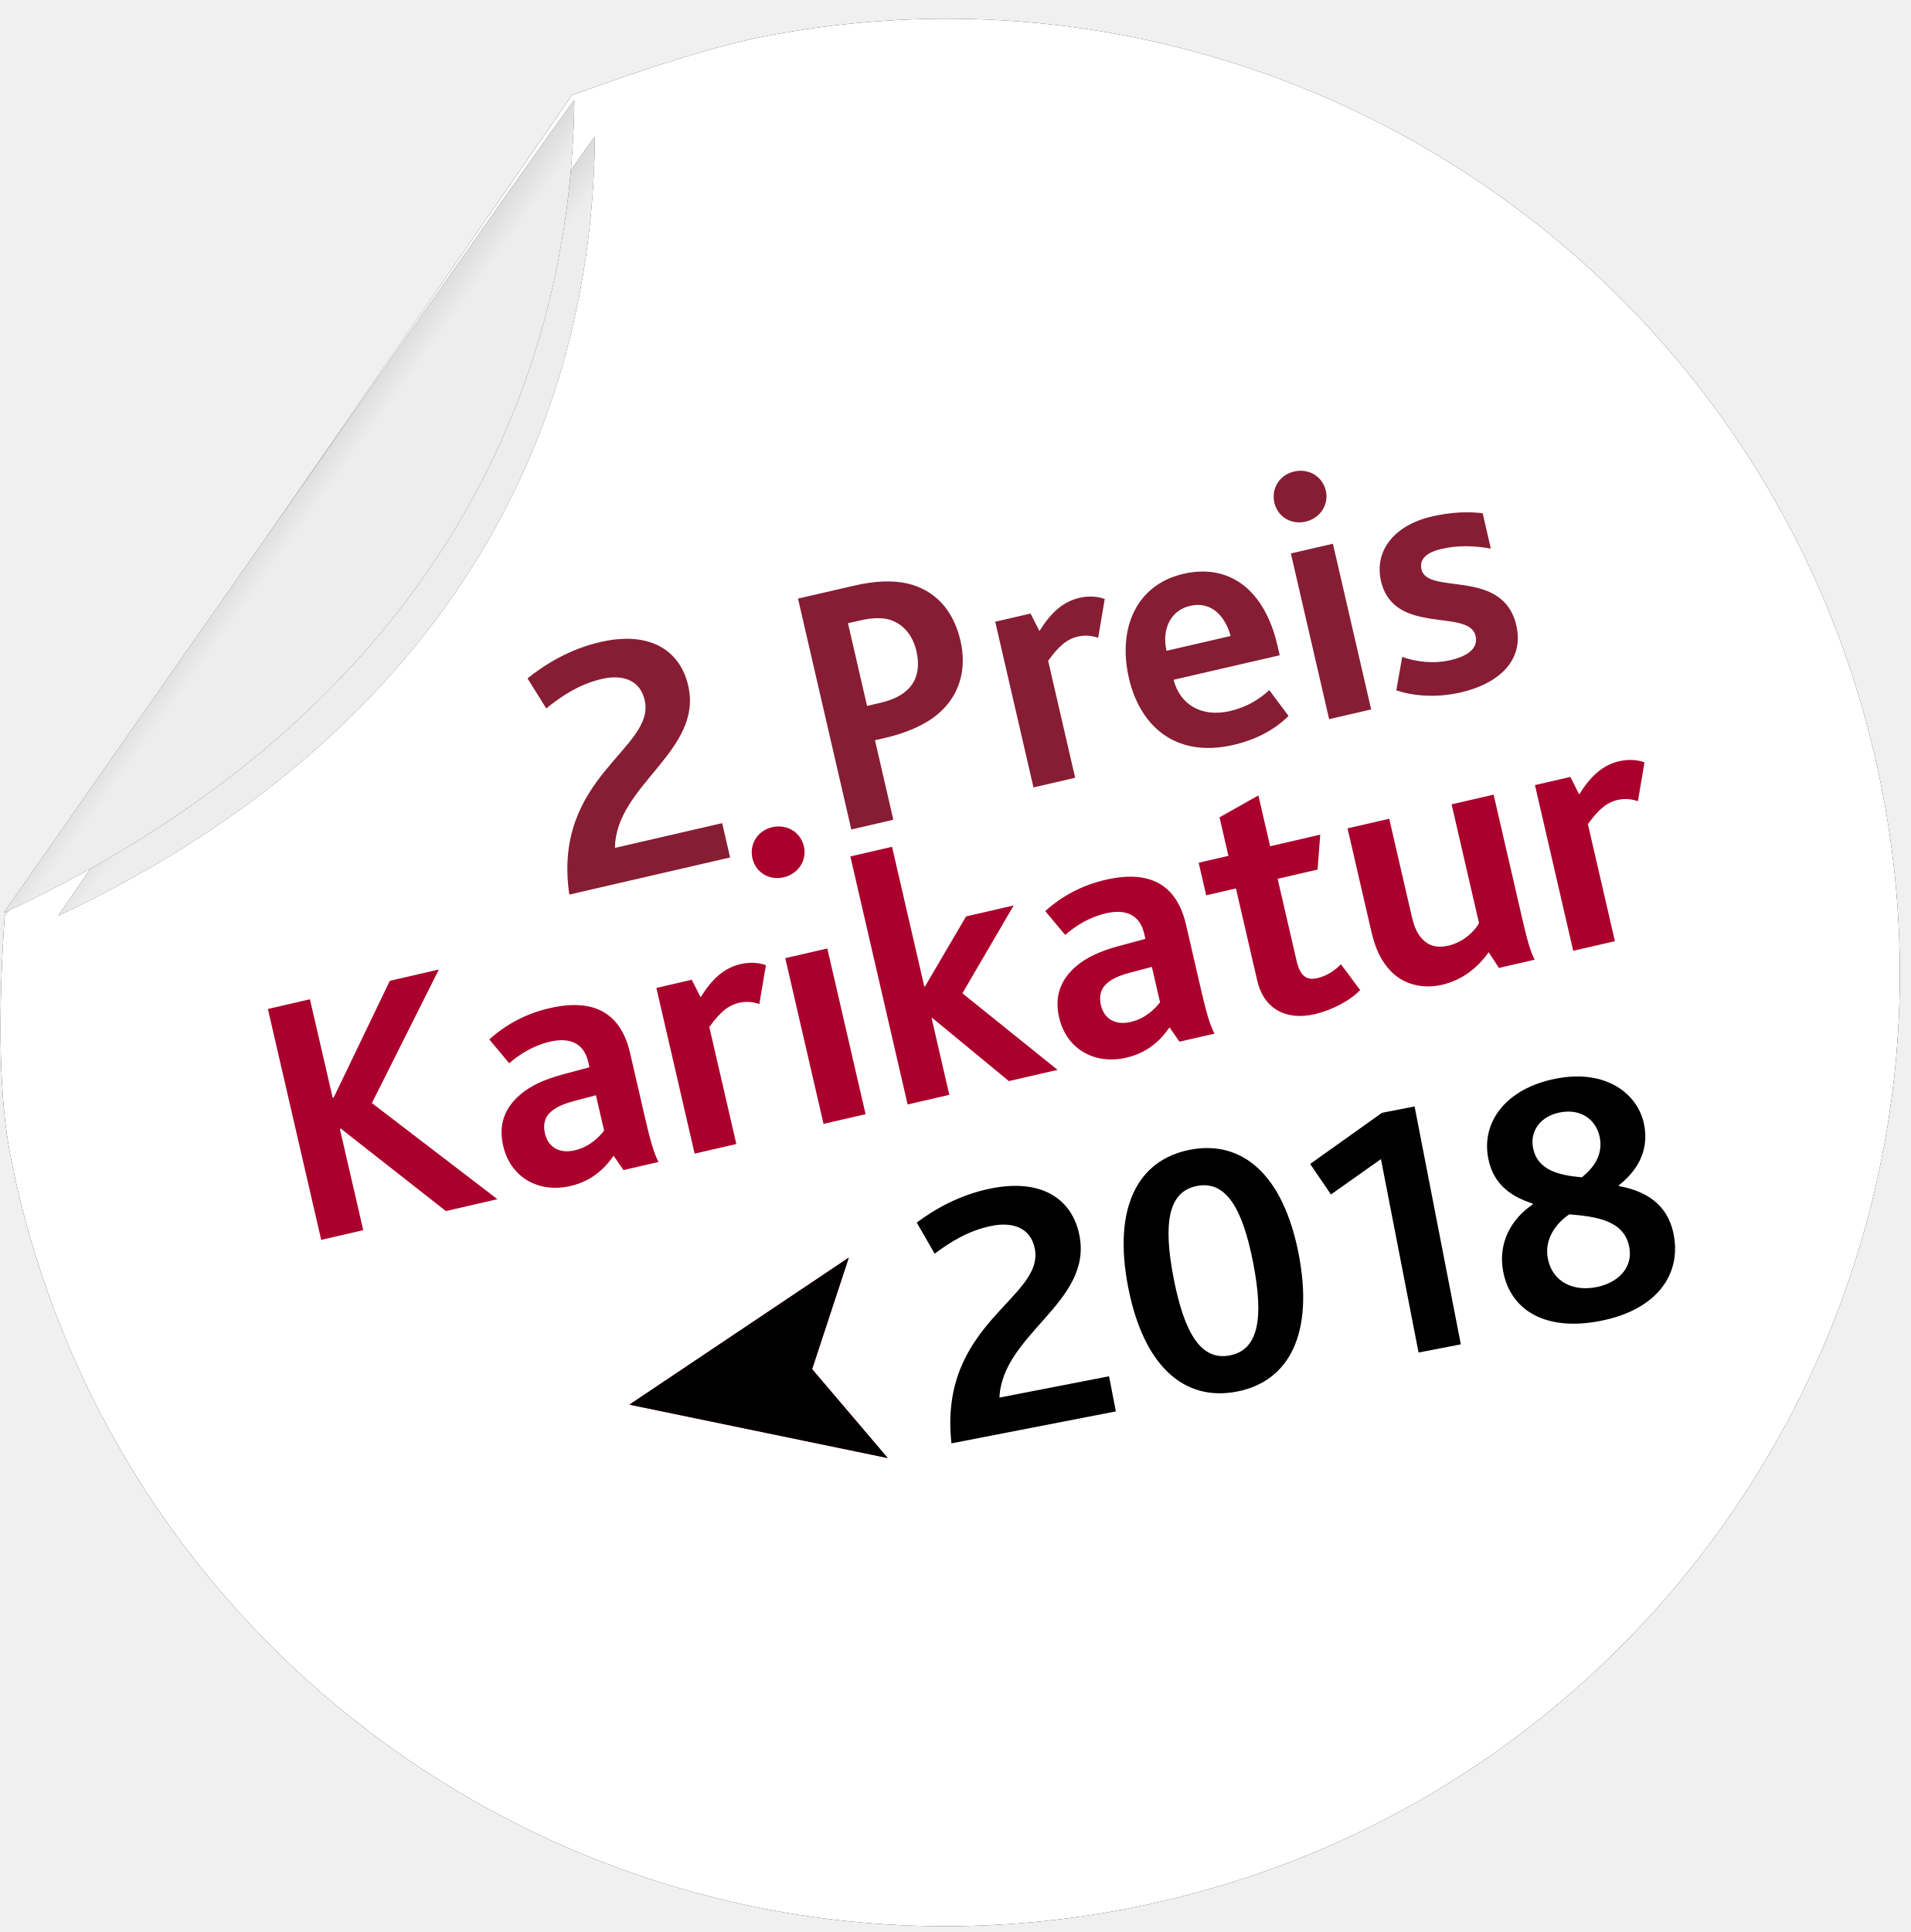
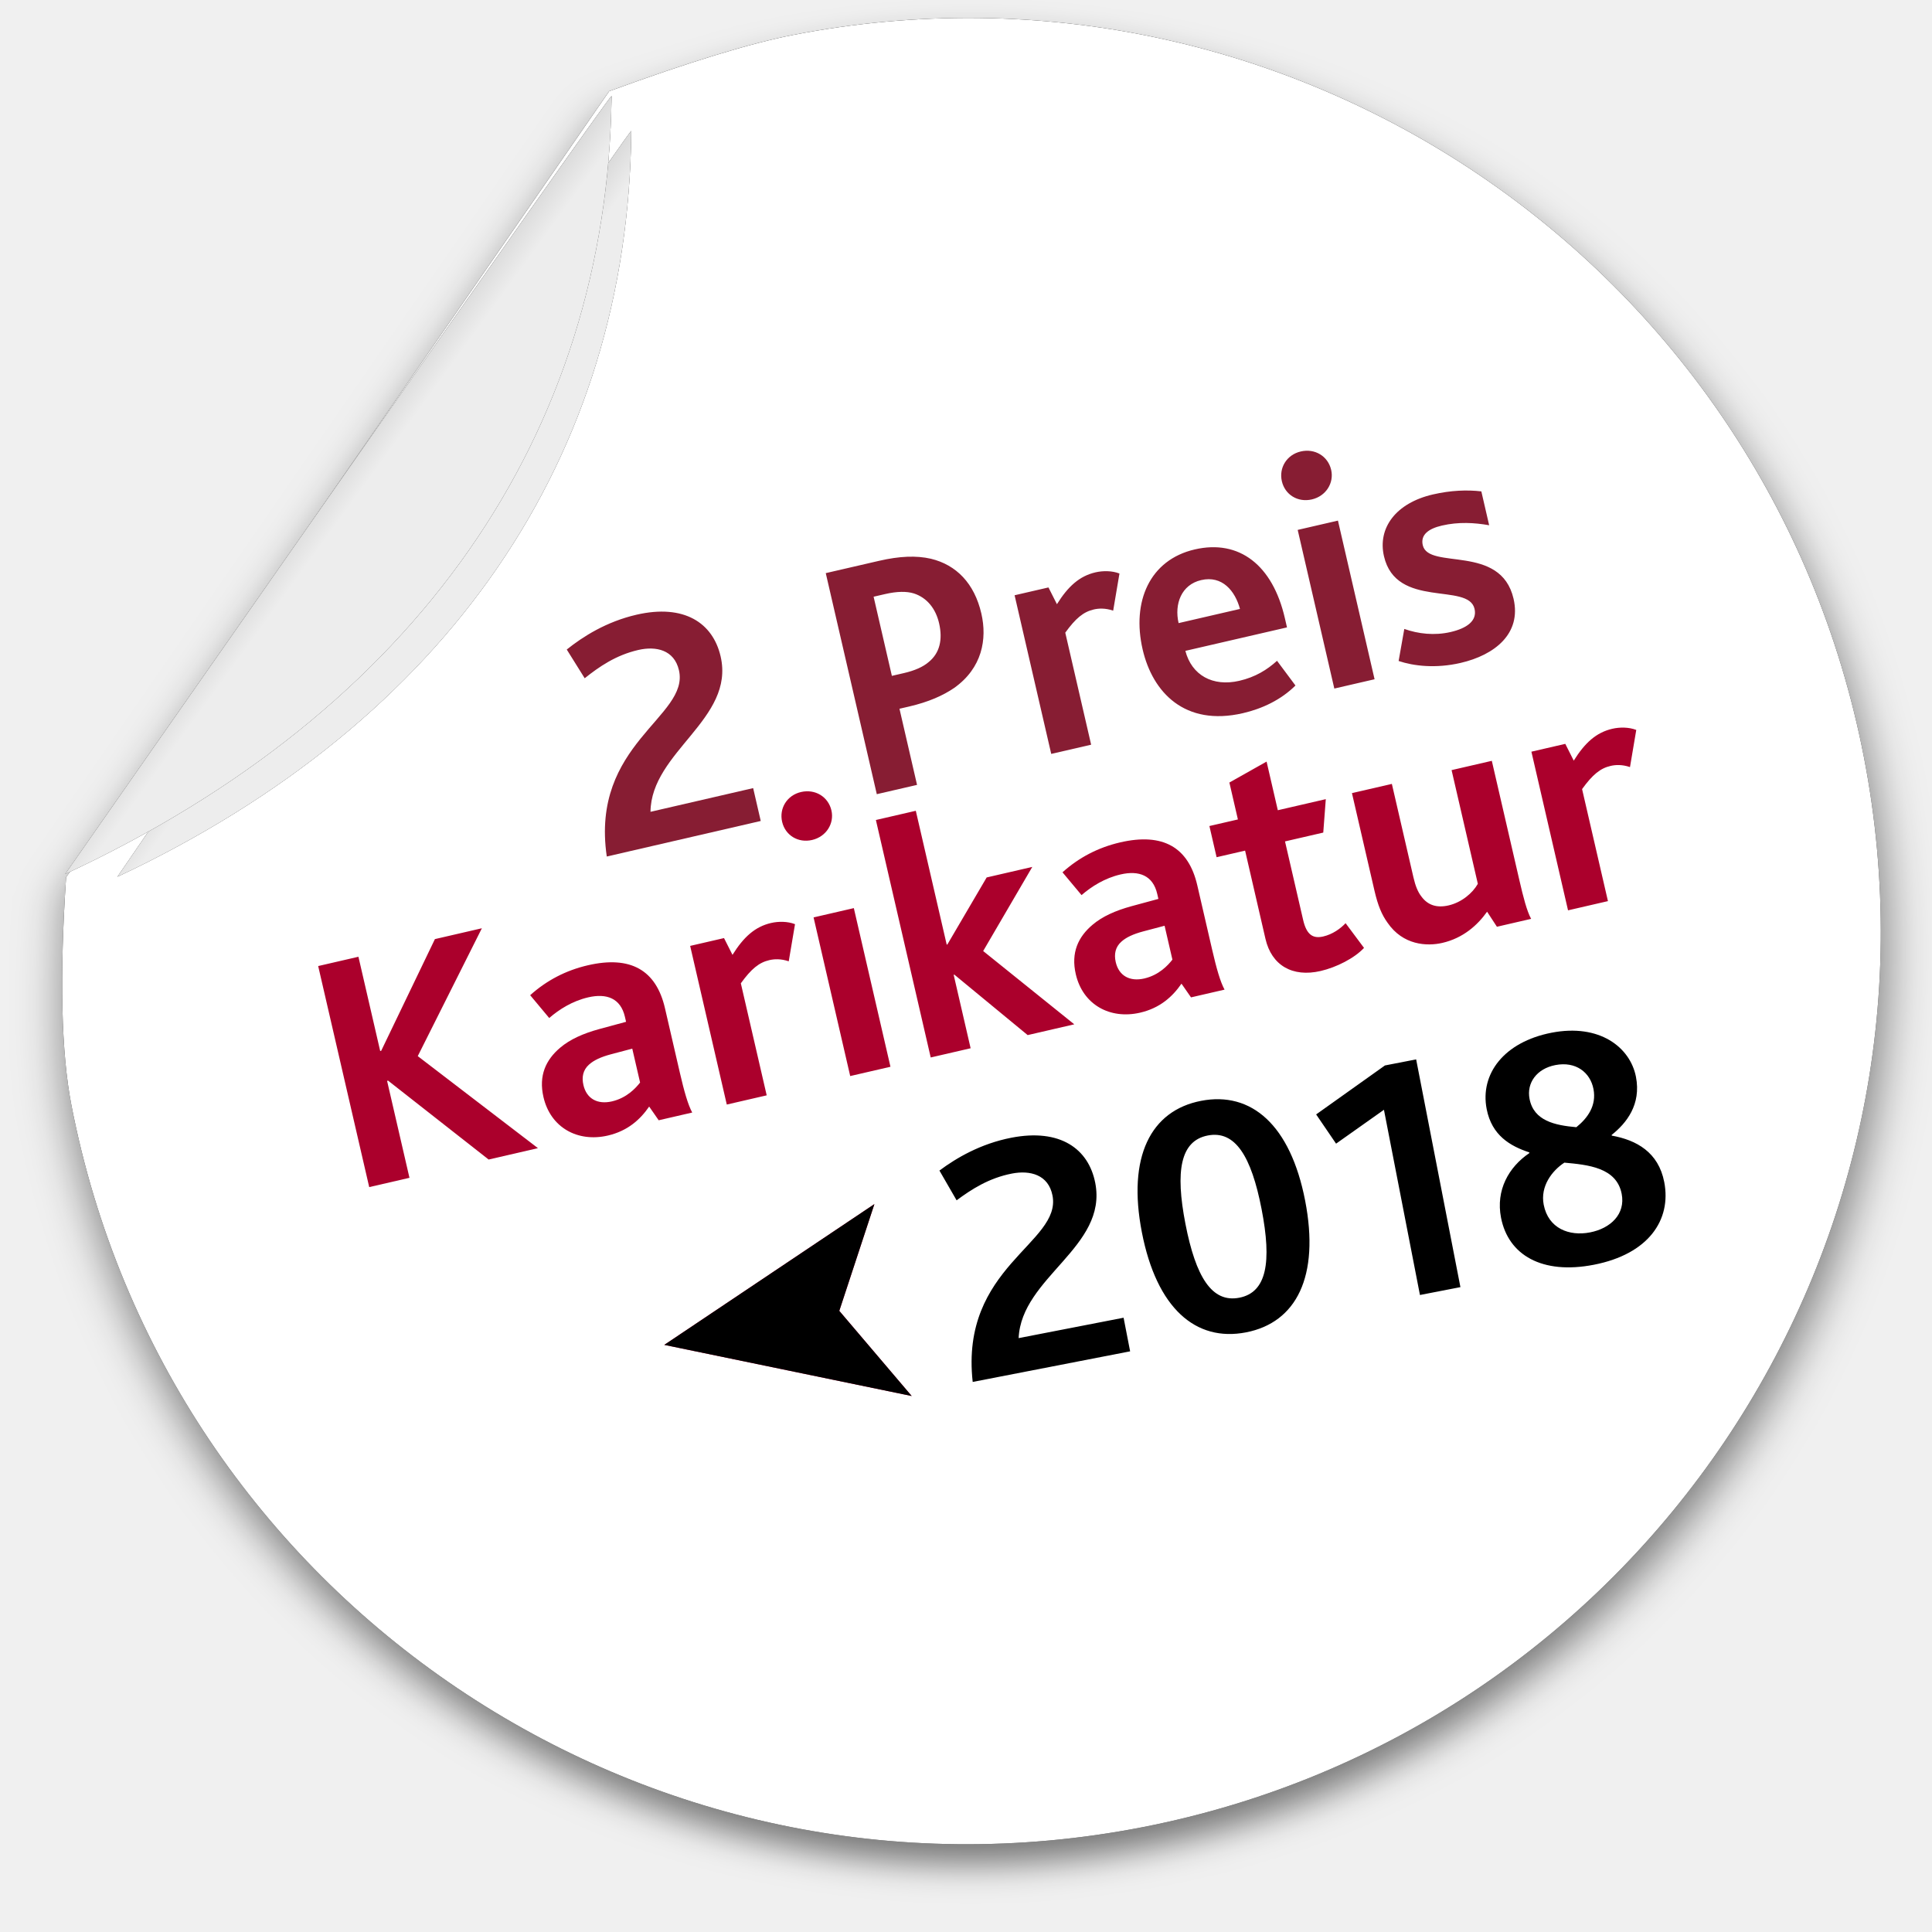
- <svg xmlns="http://www.w3.org/2000/svg" width="89px" height="90px" viewBox="0 0 89 90" version="1.1">
+ <svg xmlns="http://www.w3.org/2000/svg" xmlns:xlink="http://www.w3.org/1999/xlink" width="94px" height="94px" viewBox="0 0 94 94" version="1.1">
  <defs>
-     <linearGradient x1="54.455%" y1="50%" x2="32.77%" y2="27.37%" id="linearGradient-1">
+     <path d="M44.421,88.841 C68.954,88.841 88.841,68.954 88.841,44.421 C88.841,19.888 68.954,0 44.421,0 C42.288,0 39.18,0.327 35.096,0.98 L1.862,33.48 C0.621,38.172 0,41.819 0,44.421 C0,68.954 19.888,88.841 44.421,88.841 Z" id="path-1" />
+     <filter x="-3.9%" y="-2.8%" width="107.9%" height="107.9%" filterUnits="objectBoundingBox" id="filter-2">
+       <feOffset dx="0" dy="1" in="SourceAlpha" result="shadowOffsetOuter1" />
+       <feGaussianBlur stdDeviation="1" in="shadowOffsetOuter1" result="shadowBlurOuter1" />
+       <feColorMatrix values="0 0 0 0 0   0 0 0 0 0   0 0 0 0 0  0 0 0 0.5 0" type="matrix" in="shadowBlurOuter1" />
+     </filter>
+     <linearGradient x1="54.455%" y1="50%" x2="32.77%" y2="27.37%" id="linearGradient-3">
      <stop stop-color="#FFFFFF" stop-opacity="0.5" offset="0%" />
      <stop stop-color="#000000" stop-opacity="0.5" offset="100%" />
    </linearGradient>
  </defs>
  <g id="Tournee-/-exhibition" stroke="none" stroke-width="1" fill="none" fill-rule="evenodd">
-     <g id="Artboard-Copy-7" transform="translate(-54, -114)">
-       <g id="badge_cartoon_2" transform="translate(46, 53)">
-         <g transform="translate(190.5828, 79.46015) rotate(-11) translate(-190.5828, -79.46015) translate(5.082843, 34.96015)">
+     <g id="Artboard-Copy-7" transform="translate(-51, -114)">
+       <g id="badge_cartoon_2" transform="translate(46, 107)">
+         <g transform="translate(52.17341, 52.36422) rotate(-11) translate(-52.17341, -52.36422) translate(7.67341, 7.864219)">
          <g id="Group-7" transform="translate(0, -0)">
            <g id="Oval-4">
              <g id="path-1-link" fill="#000000">
                <path d="M44.421,88.841 C68.954,88.841 88.841,68.954 88.841,44.421 C88.841,19.888 68.954,0 44.421,0 C42.288,0 39.18,0.327 35.096,0.98 L1.862,33.48 C0.621,38.172 0,41.819 0,44.421 C0,68.954 19.888,88.841 44.421,88.841 Z" id="path-1" />
              </g>
-               <g id="path-1-link" fill="#FFFFFF">
-                 <path d="M44.421,88.841 C68.954,88.841 88.841,68.954 88.841,44.421 C88.841,19.888 68.954,0 44.421,0 C42.288,0 39.18,0.327 35.096,0.98 L1.862,33.48 C0.621,38.172 0,41.819 0,44.421 C0,68.954 19.888,88.841 44.421,88.841 Z" id="path-1" />
+               <g id="path-1-link">
+                 <g id="path-1">
+                   <use fill="black" fill-opacity="1" filter="url(#filter-2)" xlink:href="#path-1" />
+                   <use fill="#FFFFFF" fill-rule="evenodd" xlink:href="#path-1" />
+                 </g>
              </g>
            </g>
            <g id="Oval-4-Copy" transform="translate(4, 3)">
              <g id="path-4-link" fill="#000000">
                <path d="M0.319,30.932 C17.626,26.561 28.628,15.564 31.783,0.086 C31.83,-0.141 0.319,30.932 0.319,30.932 Z" id="path-4" />
              </g>
              <g id="path-4-link" fill="#DBDBDB">
                <path d="M0.319,30.932 C17.626,26.561 28.628,15.564 31.783,0.086 C31.83,-0.141 0.319,30.932 0.319,30.932 Z" id="path-4" />
              </g>
-               <g id="path-4-link" fill="url(#linearGradient-1)">
+               <g id="path-4-link" fill="url(#linearGradient-3)">
                <path d="M0.319,30.932 C17.626,26.561 28.628,15.564 31.783,0.086 C31.83,-0.141 0.319,30.932 0.319,30.932 Z" id="path-4" />
              </g>
            </g>
            <g id="Oval-4-Copy-2" transform="translate(1, 1)">
              <g id="path-6-link" fill="#000000">
                <path d="M0.851,32.316 C19.176,27.769 30.825,16.332 34.166,0.235 C34.215,-0.001 0.851,32.316 0.851,32.316 Z" id="path-6" />
              </g>
              <g id="path-6-link" fill="#DBDBDB">
                <path d="M0.851,32.316 C19.176,27.769 30.825,16.332 34.166,0.235 C34.215,-0.001 0.851,32.316 0.851,32.316 Z" id="path-6" />
              </g>
-               <g id="path-6-link" fill="url(#linearGradient-1)">
+               <g id="path-6-link" fill="url(#linearGradient-3)">
                <path d="M0.851,32.316 C19.176,27.769 30.825,16.332 34.166,0.235 C34.215,-0.001 0.851,32.316 0.851,32.316 Z" id="path-6" />
              </g>
            </g>
          </g>
          <path d="M40.476,66 C40.935,60.373 46.018,60.203 46.018,57.84 C46.018,56.803 45.185,56.412 44.284,56.412 C43.145,56.412 42.21,56.786 41.394,57.177 L40.85,55.596 C41.768,55.154 43.06,54.695 44.59,54.695 C47.004,54.695 48.177,55.936 48.177,57.636 C48.177,60.815 43.774,61.444 43.077,64.334 L48.279,64.334 L48.279,66 L40.476,66 Z M53.991,66.17 C51.492,66.17 49.945,64.181 49.945,60.424 C49.945,56.684 51.492,54.695 53.991,54.695 C56.49,54.695 58.037,56.684 58.037,60.424 C58.037,64.181 56.49,66.17 53.991,66.17 Z M53.991,64.453 C55.351,64.453 55.878,63.059 55.878,60.424 C55.878,57.806 55.351,56.412 53.991,56.412 C52.631,56.412 52.104,57.806 52.104,60.424 C52.104,63.059 52.631,64.453 53.991,64.453 Z M62.644,66 L62.644,56.82 L60.043,57.993 L59.363,56.412 L63.103,54.712 L64.65,54.712 L64.65,66 L62.644,66 Z M71.229,66.17 C68.662,66.17 67.234,64.912 67.234,63.059 C67.234,61.699 68.067,60.713 69.189,60.237 L69.189,60.203 C68.339,59.727 67.557,59.047 67.557,57.738 C67.557,56.004 69.002,54.695 71.365,54.695 C73.745,54.695 74.986,56.123 74.986,57.585 C74.986,58.962 74.102,59.71 73.286,60.135 L73.286,60.169 C74.425,60.611 75.36,61.393 75.36,62.872 C75.36,64.742 73.949,66.17 71.229,66.17 Z M71.348,64.589 C72.368,64.589 73.218,64.045 73.218,63.042 C73.218,61.733 71.875,61.342 70.77,61.019 C70.107,61.291 69.393,61.92 69.393,62.838 C69.393,64.011 70.311,64.589 71.348,64.589 Z M71.671,59.438 C72.283,59.115 72.844,58.605 72.844,57.772 C72.844,56.956 72.266,56.276 71.246,56.276 C70.328,56.276 69.699,56.854 69.699,57.653 C69.699,58.741 70.668,59.149 71.671,59.438 Z" id="2018" fill="#000000" />
          <g id="Path-2" transform="translate(26, 56)">
            <g id="path-8-link" fill="#D8073D">
              <polygon id="path-8" points="0.091 5.367 11.432 10.106 8.764 5.367 11.432 0.594" />
            </g>
            <g id="path-8-link" fill="#000000">
              <polygon id="path-8" points="0.091 5.367 11.432 10.106 8.764 5.367 11.432 0.594" />
            </g>
          </g>
          <path d="M13.201,49.961 L15.211,49.961 L15.211,45.121 L15.261,45.121 L19.164,49.961 L21.626,49.961 L16.936,44.283 L21.375,38.923 L19.03,38.923 L15.261,43.63 L15.211,43.63 L15.211,38.923 L13.201,38.923 L13.201,49.961 Z M27.656,49.961 L27.354,49.207 C26.785,49.727 26.064,50.129 25.076,50.129 C23.569,50.129 22.447,49.124 22.447,47.6 C22.447,46.528 22.966,45.858 23.786,45.439 C24.339,45.154 25.026,45.02 25.83,44.987 L27.187,44.936 L27.187,44.685 C27.187,43.764 26.584,43.362 25.662,43.362 C24.875,43.362 24.155,43.613 23.585,43.915 L22.932,42.625 C23.87,42.106 24.892,41.838 25.997,41.838 C28.125,41.838 29.18,42.809 29.18,44.719 L29.18,47.935 C29.18,48.856 29.213,49.542 29.33,49.961 L27.656,49.961 Z M27.187,46.276 L26.115,46.31 C25.595,46.327 25.227,46.41 24.959,46.561 C24.624,46.745 24.473,47.064 24.473,47.466 C24.473,48.152 24.925,48.554 25.646,48.554 C26.383,48.554 26.919,48.186 27.187,47.968 L27.187,46.276 Z M31.056,49.961 L33.049,49.961 L33.049,44.367 C33.702,43.797 34.138,43.58 34.657,43.58 C34.891,43.58 35.209,43.63 35.561,43.848 L36.265,42.156 C35.946,41.938 35.511,41.838 35.142,41.838 C34.339,41.838 33.685,42.206 32.965,42.927 L32.747,42.039 L31.056,42.039 L31.056,49.961 Z M37.219,49.961 L39.229,49.961 L39.229,42.039 L37.219,42.039 L37.219,49.961 Z M37.996,38.352 C38.7,38.352 39.236,37.816 39.236,37.163 C39.236,36.476 38.7,35.957 37.996,35.957 C37.293,35.957 36.774,36.493 36.774,37.163 C36.774,37.833 37.293,38.352 37.996,38.352 Z M41.239,49.961 L43.232,49.961 L43.232,46.293 L43.266,46.293 L46.08,49.961 L48.408,49.961 L44.891,45.489 L48.14,42.039 L45.862,42.039 L43.266,44.786 L43.232,44.786 L43.232,38.103 L41.239,38.103 L41.239,49.961 Z M54.237,49.961 L53.935,49.207 C53.366,49.727 52.645,50.129 51.657,50.129 C50.15,50.129 49.028,49.124 49.028,47.6 C49.028,46.528 49.547,45.858 50.368,45.439 C50.92,45.154 51.607,45.02 52.411,44.987 L53.768,44.936 L53.768,44.685 C53.768,43.764 53.165,43.362 52.244,43.362 C51.456,43.362 50.736,43.613 50.167,43.915 L49.513,42.625 C50.451,42.106 51.473,41.838 52.578,41.838 C54.706,41.838 55.761,42.809 55.761,44.719 L55.761,47.935 C55.761,48.856 55.794,49.542 55.912,49.961 L54.237,49.961 Z M53.768,46.276 L52.696,46.31 C52.177,46.327 51.808,46.41 51.54,46.561 C51.205,46.745 51.054,47.064 51.054,47.466 C51.054,48.152 51.507,48.554 52.227,48.554 C52.964,48.554 53.5,48.186 53.768,47.968 L53.768,46.276 Z M60.668,50.129 C61.456,50.129 62.41,49.894 62.98,49.509 L62.377,48.136 C62.075,48.337 61.64,48.521 61.171,48.521 C60.652,48.521 60.4,48.253 60.4,47.516 L60.4,43.596 L62.31,43.596 L62.796,42.039 L60.4,42.039 L60.4,39.61 L58.407,40.196 L58.407,42.039 L56.984,42.039 L56.984,43.596 L58.407,43.596 L58.407,48.002 C58.407,49.325 59.261,50.129 60.668,50.129 Z M66.748,50.129 C67.787,50.129 68.608,49.676 69.211,49.14 L69.512,49.961 L71.22,49.961 C71.103,49.542 71.086,48.856 71.086,48.002 L71.086,42.039 L69.077,42.039 L69.077,47.717 C68.725,48.102 68.105,48.42 67.452,48.42 C66.849,48.42 66.464,48.169 66.263,47.7 C66.145,47.449 66.095,47.131 66.095,46.712 L66.095,42.039 L64.102,42.039 L64.102,46.913 C64.102,47.65 64.186,48.136 64.37,48.571 C64.856,49.81 65.978,50.129 66.748,50.129 Z M73.063,49.961 L75.056,49.961 L75.056,44.367 C75.709,43.797 76.145,43.58 76.664,43.58 C76.898,43.58 77.217,43.63 77.568,43.848 L78.272,42.156 C77.954,41.938 77.518,41.838 77.15,41.838 C76.346,41.838 75.692,42.206 74.972,42.927 L74.755,42.039 L73.063,42.039 L73.063,49.961 Z" id="Karikatur" fill="#AB002C" fill-rule="nonzero" transform="translate(45.73641, 43.04297) rotate(-2) translate(-45.73641, -43.04297) " />
          <path d="M27.664,36.713 L35.352,36.713 L35.352,35.072 L30.226,35.072 C30.913,32.224 35.251,31.604 35.251,28.472 C35.251,26.797 34.096,25.575 31.717,25.575 C30.21,25.575 28.937,26.027 28.032,26.462 L28.568,28.02 C29.372,27.635 30.293,27.266 31.416,27.266 C32.303,27.266 33.124,27.652 33.124,28.673 C33.124,31.001 28.116,31.169 27.664,36.713 Z M41.147,36.713 L41.147,25.675 L43.81,25.675 C44.832,25.675 45.636,25.826 46.289,26.144 C47.428,26.714 48.081,27.786 48.081,29.293 C48.081,30.566 47.528,31.889 45.971,32.526 C45.368,32.76 44.614,32.911 43.626,32.911 L43.157,32.911 L43.157,36.713 L41.147,36.713 Z M43.157,31.269 L43.76,31.269 C44.296,31.269 44.731,31.186 45.05,31.018 C45.669,30.717 45.971,30.114 45.971,29.293 C45.971,28.573 45.686,27.953 45.1,27.601 C44.782,27.417 44.329,27.317 43.726,27.317 L43.157,27.317 L43.157,31.269 Z M49.857,36.713 L51.85,36.713 L51.85,31.119 C52.503,30.549 52.938,30.331 53.458,30.331 C53.692,30.331 54.01,30.382 54.362,30.599 L55.066,28.908 C54.747,28.69 54.312,28.59 53.943,28.59 C53.139,28.59 52.486,28.958 51.766,29.678 L51.548,28.791 L49.857,28.791 L49.857,36.713 Z M59.387,36.88 C56.489,36.88 55.334,34.904 55.334,32.76 C55.334,30.382 56.64,28.59 58.901,28.59 C61.129,28.59 62.419,30.197 62.419,32.827 L62.419,33.296 L57.344,33.296 C57.377,34.519 58.248,35.306 59.571,35.306 C60.375,35.306 61.012,35.088 61.581,34.77 L62.184,36.143 C61.347,36.663 60.358,36.88 59.387,36.88 Z M57.327,31.906 L60.392,31.906 C60.358,31.001 59.923,30.114 58.868,30.114 C57.879,30.114 57.327,30.951 57.327,31.906 Z M63.993,36.713 L66.003,36.713 L66.003,28.791 L63.993,28.791 L63.993,36.713 Z M64.998,27.501 C65.701,27.501 66.237,26.965 66.237,26.312 C66.237,25.625 65.701,25.106 64.998,25.106 C64.294,25.106 63.775,25.642 63.775,26.312 C63.775,26.982 64.294,27.501 64.998,27.501 Z M67.343,36.11 C67.996,36.512 69.018,36.88 70.257,36.88 C71.966,36.88 73.473,36.16 73.473,34.418 C73.473,31.655 69.755,32.14 69.755,30.884 C69.755,30.365 70.207,30.164 70.877,30.164 C71.714,30.164 72.451,30.382 73.121,30.666 L73.121,28.975 C72.468,28.74 71.681,28.59 70.793,28.59 C68.934,28.59 67.795,29.578 67.795,30.985 C67.795,33.631 71.513,33.129 71.513,34.469 C71.513,35.072 70.927,35.306 70.123,35.306 C69.319,35.306 68.566,35.038 67.963,34.653 L67.343,36.11 Z" id="2-Preis" fill="#871D33" fill-rule="nonzero" transform="translate(50.56842, 30.99307) rotate(-2) translate(-50.56842, -30.99307) " />
        </g>
      </g>
    </g>
  </g>
</svg>
